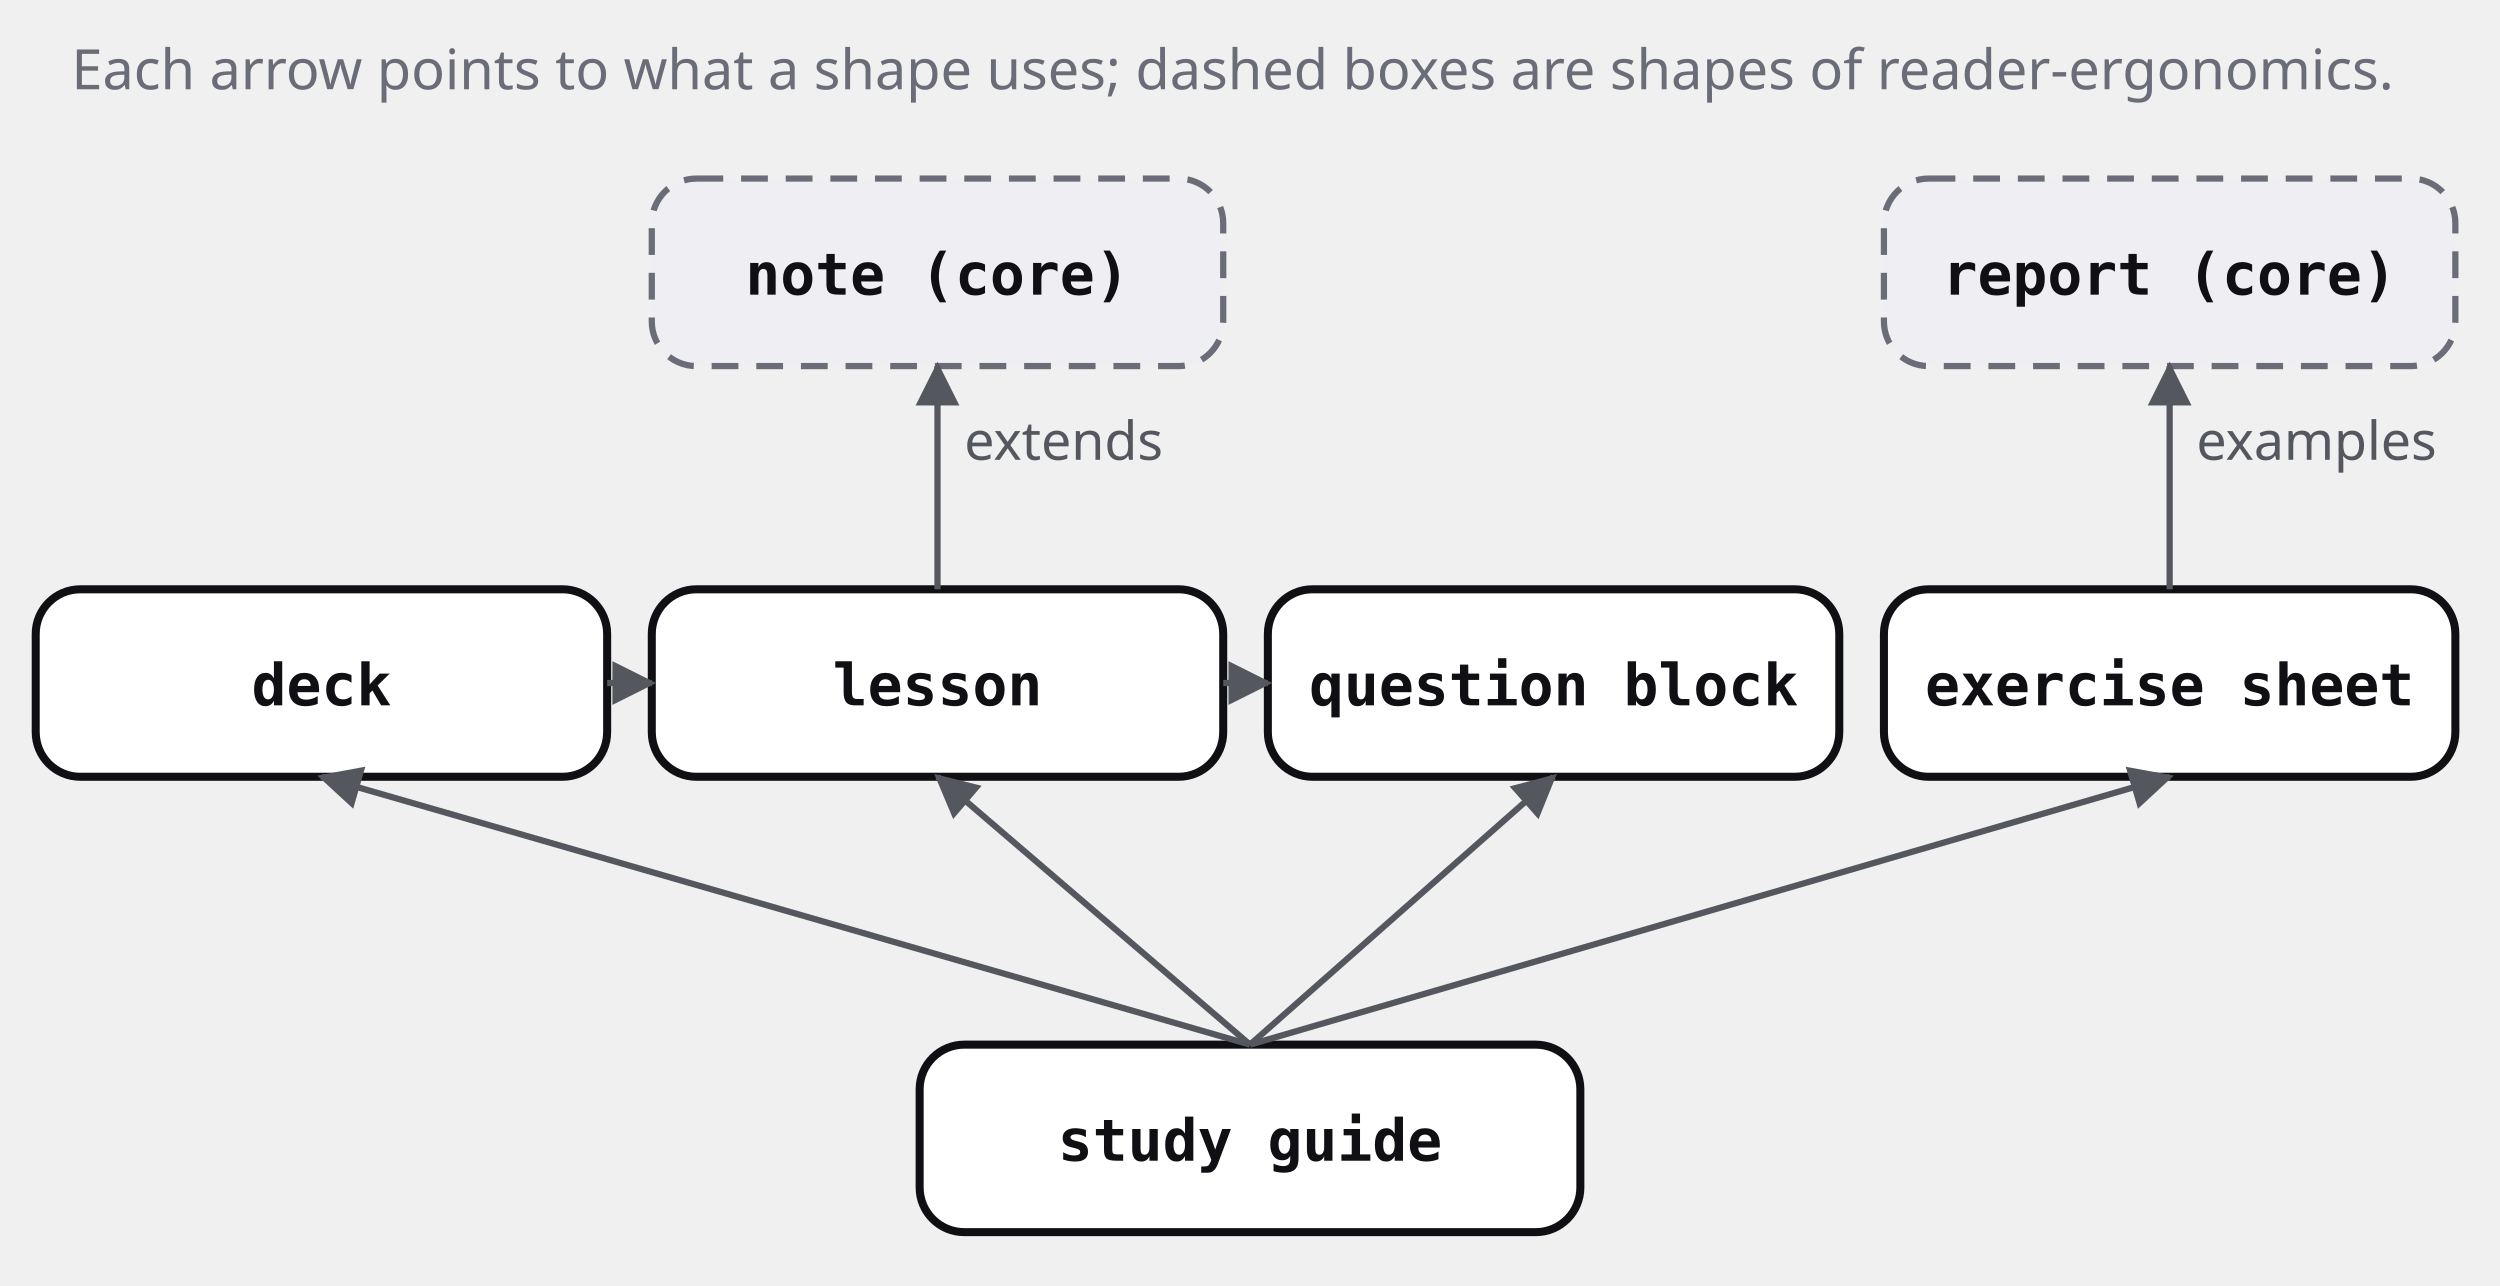
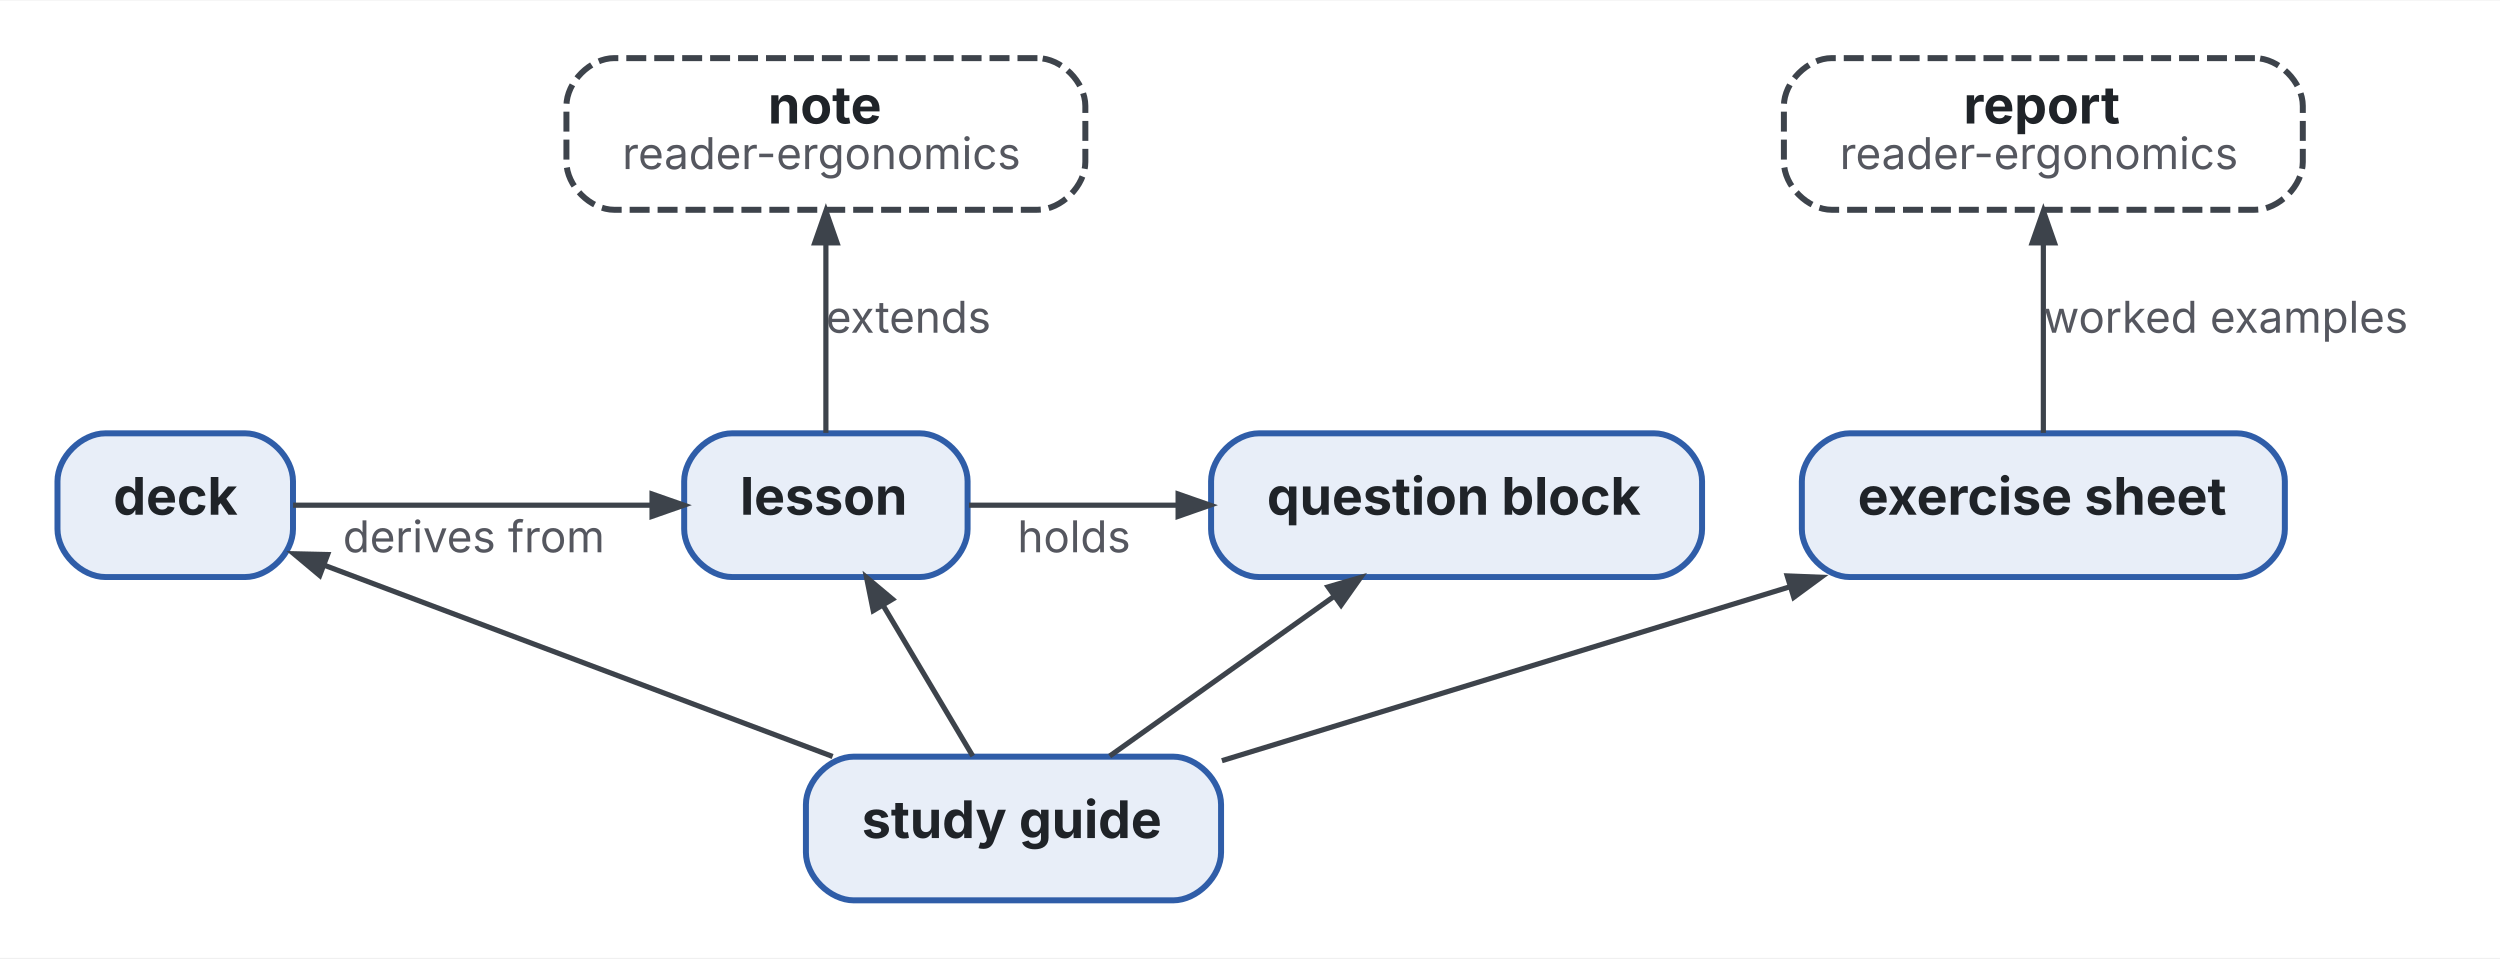
- <svg xmlns="http://www.w3.org/2000/svg" viewBox="0 0 560 288" role="img" aria-labelledby="t d">
-   <style>
-   .this { fill: #FFFFFF; stroke: #101014; stroke-width: 1.8; }
-   .other { fill: #EFEFF3; stroke: #6A6D77; stroke-width: 1.4; stroke-dasharray: 6 4; }
-   .label { font: 600 13px 'JetBrains Mono', ui-monospace, monospace; fill: #101014; }
-   .edge { font: 400 12px Archivo, system-ui, sans-serif; fill: #55575F; }
-   .legend { font: 400 12.5px Archivo, system-ui, sans-serif; fill: #6A6D77; }
-   .arrow { stroke: #55575F; stroke-width: 1.4; fill: none; marker-end: url(#tip); }
-   #tip path { fill: #55575F; }
-   @media (prefers-color-scheme: dark) {
-     .this { fill: #1A1A20; stroke: #F7F7F9; }
-     .other { fill: #26262E; stroke: #9A9CA4; }
-     .label { fill: #F7F7F9; }
-     .edge, .legend { fill: #B8BAC2; }
-     .arrow { stroke: #B8BAC2; }
-     #tip path { fill: #B8BAC2; }
-   }
- </style>
-   <defs>
-     <marker id="tip" viewBox="0 0 10 10" refX="9" refY="5" markerWidth="7" markerHeight="7" orient="auto">
-       <path d="M0,0 L10,5 L0,10 z" />
-     </marker>
-   </defs>
-   <text class="legend" x="16" y="20">Each arrow points to what a shape uses; dashed boxes are shapes of reader-ergonomics.</text>
-   <rect class="other" x="146" y="40" width="128" height="42" rx="10" />
-   <text class="label" x="210.0" y="66.0" text-anchor="middle">note (core)</text>
-   <rect class="other" x="422" y="40" width="128" height="42" rx="10" />
-   <text class="label" x="486.0" y="66.0" text-anchor="middle">report (core)</text>
-   <rect class="this" x="8" y="132" width="128" height="42" rx="10" />
-   <text class="label" x="72.0" y="158.0" text-anchor="middle">deck</text>
-   <rect class="this" x="146" y="132" width="128" height="42" rx="10" />
-   <text class="label" x="210.0" y="158.0" text-anchor="middle">lesson</text>
-   <rect class="this" x="284" y="132" width="128" height="42" rx="10" />
-   <text class="label" x="348.0" y="158.0" text-anchor="middle">question block</text>
-   <rect class="this" x="422" y="132" width="128" height="42" rx="10" />
-   <text class="label" x="486.0" y="158.0" text-anchor="middle">exercise sheet</text>
-   <rect class="this" x="206" y="234" width="148" height="42" rx="10" />
-   <text class="label" x="280.0" y="260.0" text-anchor="middle">study guide</text>
-   <path class="arrow" d="M210.0,132 L210.0,82" />
-   <text class="edge" x="216.0" y="103.0">extends</text>
-   <path class="arrow" d="M486.0,132 L486.0,82" />
-   <text class="edge" x="492.0" y="103.0">examples</text>
-   <path class="arrow" d="M136,153.0 L146,153.0" />
-   <path class="arrow" d="M274,153.0 L284,153.0" />
-   <path class="arrow" d="M280.0,234 L72.0,174" />
-   <path class="arrow" d="M280.0,234 L210.0,174" />
-   <path class="arrow" d="M280.0,234 L348.0,174" />
-   <path class="arrow" d="M280.0,234 L486.0,174" />
+ <svg xmlns="http://www.w3.org/2000/svg" width="626pt" height="240pt" viewBox="0.00 0.00 626.30 239.80">
+   <g id="graph0" class="graph" transform="scale(1 1) rotate(0) translate(14.4 225.4)">
+     <polygon fill="white" stroke="transparent" points="-14.4,14.4 -14.4,-225.4 611.9,-225.4 611.9,14.4 -14.4,14.4" />
+     <g id="node1" class="node">
+       <path fill="#ffffff" stroke="#3d434b" stroke-width="1.5" stroke-dasharray="5,2" d="M245.5,-211C245.5,-211 139.5,-211 139.5,-211 133.5,-211 127.5,-205 127.5,-199 127.5,-199 127.5,-185 127.5,-185 127.5,-179 133.5,-173 139.5,-173 139.5,-173 245.5,-173 245.5,-173 251.5,-173 257.5,-179 257.5,-185 257.5,-185 257.5,-199 257.5,-199 257.5,-205 251.5,-211 245.5,-211" />
+       <text text-anchor="start" x="178" y="-194.6" font-family="Inter" font-weight="bold" font-size="13.00" fill="#1f2328">note</text>
+       <text text-anchor="start" x="141.5" y="-183.2" font-family="Inter" font-size="11.00" fill="#55575f">reader-ergonomics</text>
+     </g>
+     <g id="node2" class="node">
+       <path fill="#ffffff" stroke="#3d434b" stroke-width="1.5" stroke-dasharray="5,2" d="M550.5,-211C550.5,-211 444.5,-211 444.5,-211 438.5,-211 432.5,-205 432.5,-199 432.5,-199 432.5,-185 432.5,-185 432.5,-179 438.5,-173 444.5,-173 444.5,-173 550.5,-173 550.5,-173 556.5,-173 562.5,-179 562.5,-185 562.5,-185 562.5,-199 562.5,-199 562.5,-205 556.5,-211 550.5,-211" />
+       <text text-anchor="start" x="477.5" y="-194.6" font-family="Inter" font-weight="bold" font-size="13.00" fill="#1f2328">report</text>
+       <text text-anchor="start" x="446.5" y="-183.2" font-family="Inter" font-size="11.00" fill="#55575f">reader-ergonomics</text>
+     </g>
+     <g id="node3" class="node">
+       <path fill="#e8eef8" stroke="#2f5da8" stroke-width="1.5" d="M47,-117C47,-117 12,-117 12,-117 6,-117 0,-111 0,-105 0,-105 0,-93 0,-93 0,-87 6,-81 12,-81 12,-81 47,-81 47,-81 53,-81 59,-87 59,-93 59,-93 59,-105 59,-105 59,-111 53,-117 47,-117" />
+       <text text-anchor="start" x="14" y="-96.6" font-family="Inter" font-weight="bold" font-size="13.00" fill="#1f2328">deck</text>
+     </g>
+     <g id="node4" class="node">
+       <path fill="#e8eef8" stroke="#2f5da8" stroke-width="1.5" d="M216,-117C216,-117 169,-117 169,-117 163,-117 157,-111 157,-105 157,-105 157,-93 157,-93 157,-87 163,-81 169,-81 169,-81 216,-81 216,-81 222,-81 228,-87 228,-93 228,-93 228,-105 228,-105 228,-111 222,-117 216,-117" />
+       <text text-anchor="start" x="171" y="-96.6" font-family="Inter" font-weight="bold" font-size="13.00" fill="#1f2328">lesson</text>
+     </g>
+     <g id="edge4" class="edge">
+       <path fill="none" stroke="#3d434b" stroke-width="1.3" d="M59.02,-99C84.07,-99 120.36,-99 148.78,-99" />
+       <polygon fill="#3d434b" stroke="#3d434b" stroke-width="1.3" points="148.95,-101.8 156.95,-99 148.95,-96.2 148.95,-101.8" />
+       <text text-anchor="start" x="71.5" y="-87.2" font-family="Inter" font-size="11.00" fill="#55575f">  derives from</text>
+     </g>
+     <g id="edge1" class="edge">
+       <path fill="none" stroke="#3d434b" stroke-width="1.3" d="M192.5,-117.12C192.5,-130.5 192.5,-149.33 192.5,-164.63" />
+       <polygon fill="#3d434b" stroke="#3d434b" stroke-width="1.3" points="189.7,-164.71 192.5,-172.71 195.3,-164.71 189.7,-164.71" />
+       <text text-anchor="start" x="192.5" y="-142.2" font-family="Inter" font-size="11.00" fill="#55575f">  extends</text>
+     </g>
+     <g id="node5" class="node">
+       <path fill="#e8eef8" stroke="#2f5da8" stroke-width="1.5" d="M400,-117C400,-117 301,-117 301,-117 295,-117 289,-111 289,-105 289,-105 289,-93 289,-93 289,-87 295,-81 301,-81 301,-81 400,-81 400,-81 406,-81 412,-87 412,-93 412,-93 412,-105 412,-105 412,-111 406,-117 400,-117" />
+       <text text-anchor="start" x="303" y="-96.6" font-family="Inter" font-weight="bold" font-size="13.00" fill="#1f2328">question block</text>
+     </g>
+     <g id="edge3" class="edge">
+       <path fill="none" stroke="#3d434b" stroke-width="1.3" d="M228.35,-99C243.83,-99 262.49,-99 280.52,-99" />
+       <polygon fill="#3d434b" stroke="#3d434b" stroke-width="1.3" points="280.74,-101.8 288.74,-99 280.74,-96.2 280.74,-101.8" />
+       <text text-anchor="start" x="240.5" y="-87.2" font-family="Inter" font-size="11.00" fill="#55575f">  holds</text>
+     </g>
+     <g id="node6" class="node">
+       <path fill="#e8eef8" stroke="#2f5da8" stroke-width="1.5" d="M546,-117C546,-117 449,-117 449,-117 443,-117 437,-111 437,-105 437,-105 437,-93 437,-93 437,-87 443,-81 449,-81 449,-81 546,-81 546,-81 552,-81 558,-87 558,-93 558,-93 558,-105 558,-105 558,-111 552,-117 546,-117" />
+       <text text-anchor="start" x="451" y="-96.6" font-family="Inter" font-weight="bold" font-size="13.00" fill="#1f2328">exercise sheet</text>
+     </g>
+     <g id="edge2" class="edge">
+       <path fill="none" stroke="#3d434b" stroke-width="1.3" d="M497.5,-117.12C497.5,-130.5 497.5,-149.33 497.5,-164.63" />
+       <polygon fill="#3d434b" stroke="#3d434b" stroke-width="1.3" points="494.7,-164.71 497.5,-172.71 500.3,-164.71 494.7,-164.71" />
+       <text text-anchor="start" x="497.5" y="-142.2" font-family="Inter" font-size="11.00" fill="#55575f">  worked examples</text>
+     </g>
+     <g id="node7" class="node">
+       <path fill="#e8eef8" stroke="#2f5da8" stroke-width="1.5" d="M279.5,-36C279.5,-36 199.5,-36 199.5,-36 193.5,-36 187.5,-30 187.5,-24 187.5,-24 187.5,-12 187.5,-12 187.5,-6 193.5,0 199.5,0 199.5,0 279.5,0 279.5,0 285.5,0 291.5,-6 291.5,-12 291.5,-12 291.5,-24 291.5,-24 291.5,-30 285.5,-36 279.5,-36" />
+       <text text-anchor="start" x="201.5" y="-15.6" font-family="Inter" font-weight="bold" font-size="13.00" fill="#1f2328">study guide</text>
+     </g>
+     <g id="edge5" class="edge">
+       <path fill="none" stroke="#3d434b" stroke-width="1.3" d="M194.19,-36.04C156.19,-50.34 102.57,-70.51 66.96,-83.91" />
+       <polygon fill="#3d434b" stroke="#3d434b" stroke-width="1.3" points="65.7,-81.39 59.2,-86.83 67.68,-86.63 65.7,-81.39" />
+     </g>
+     <g id="edge6" class="edge">
+       <path fill="none" stroke="#3d434b" stroke-width="1.3" d="M229.3,-36.14C222.71,-47.22 214.04,-61.79 206.77,-74.01" />
+       <polygon fill="#3d434b" stroke="#3d434b" stroke-width="1.3" points="204.36,-72.58 202.68,-80.89 209.18,-75.45 204.36,-72.58" />
+     </g>
+     <g id="edge7" class="edge">
+       <path fill="none" stroke="#3d434b" stroke-width="1.3" d="M263.59,-36.14C280.02,-47.84 301.94,-63.44 319.65,-76.05" />
+       <polygon fill="#3d434b" stroke="#3d434b" stroke-width="1.3" points="318.32,-78.53 326.46,-80.89 321.57,-73.97 318.32,-78.53" />
+     </g>
+     <g id="edge8" class="edge">
+       <path fill="none" stroke="#3d434b" stroke-width="1.3" d="M291.71,-34.99C332.83,-47.58 390.3,-65.18 434.07,-78.58" />
+       <polygon fill="#3d434b" stroke="#3d434b" stroke-width="1.3" points="433.33,-81.28 441.8,-80.94 434.97,-75.92 433.33,-81.28" />
+     </g>
+   </g>
</svg>
